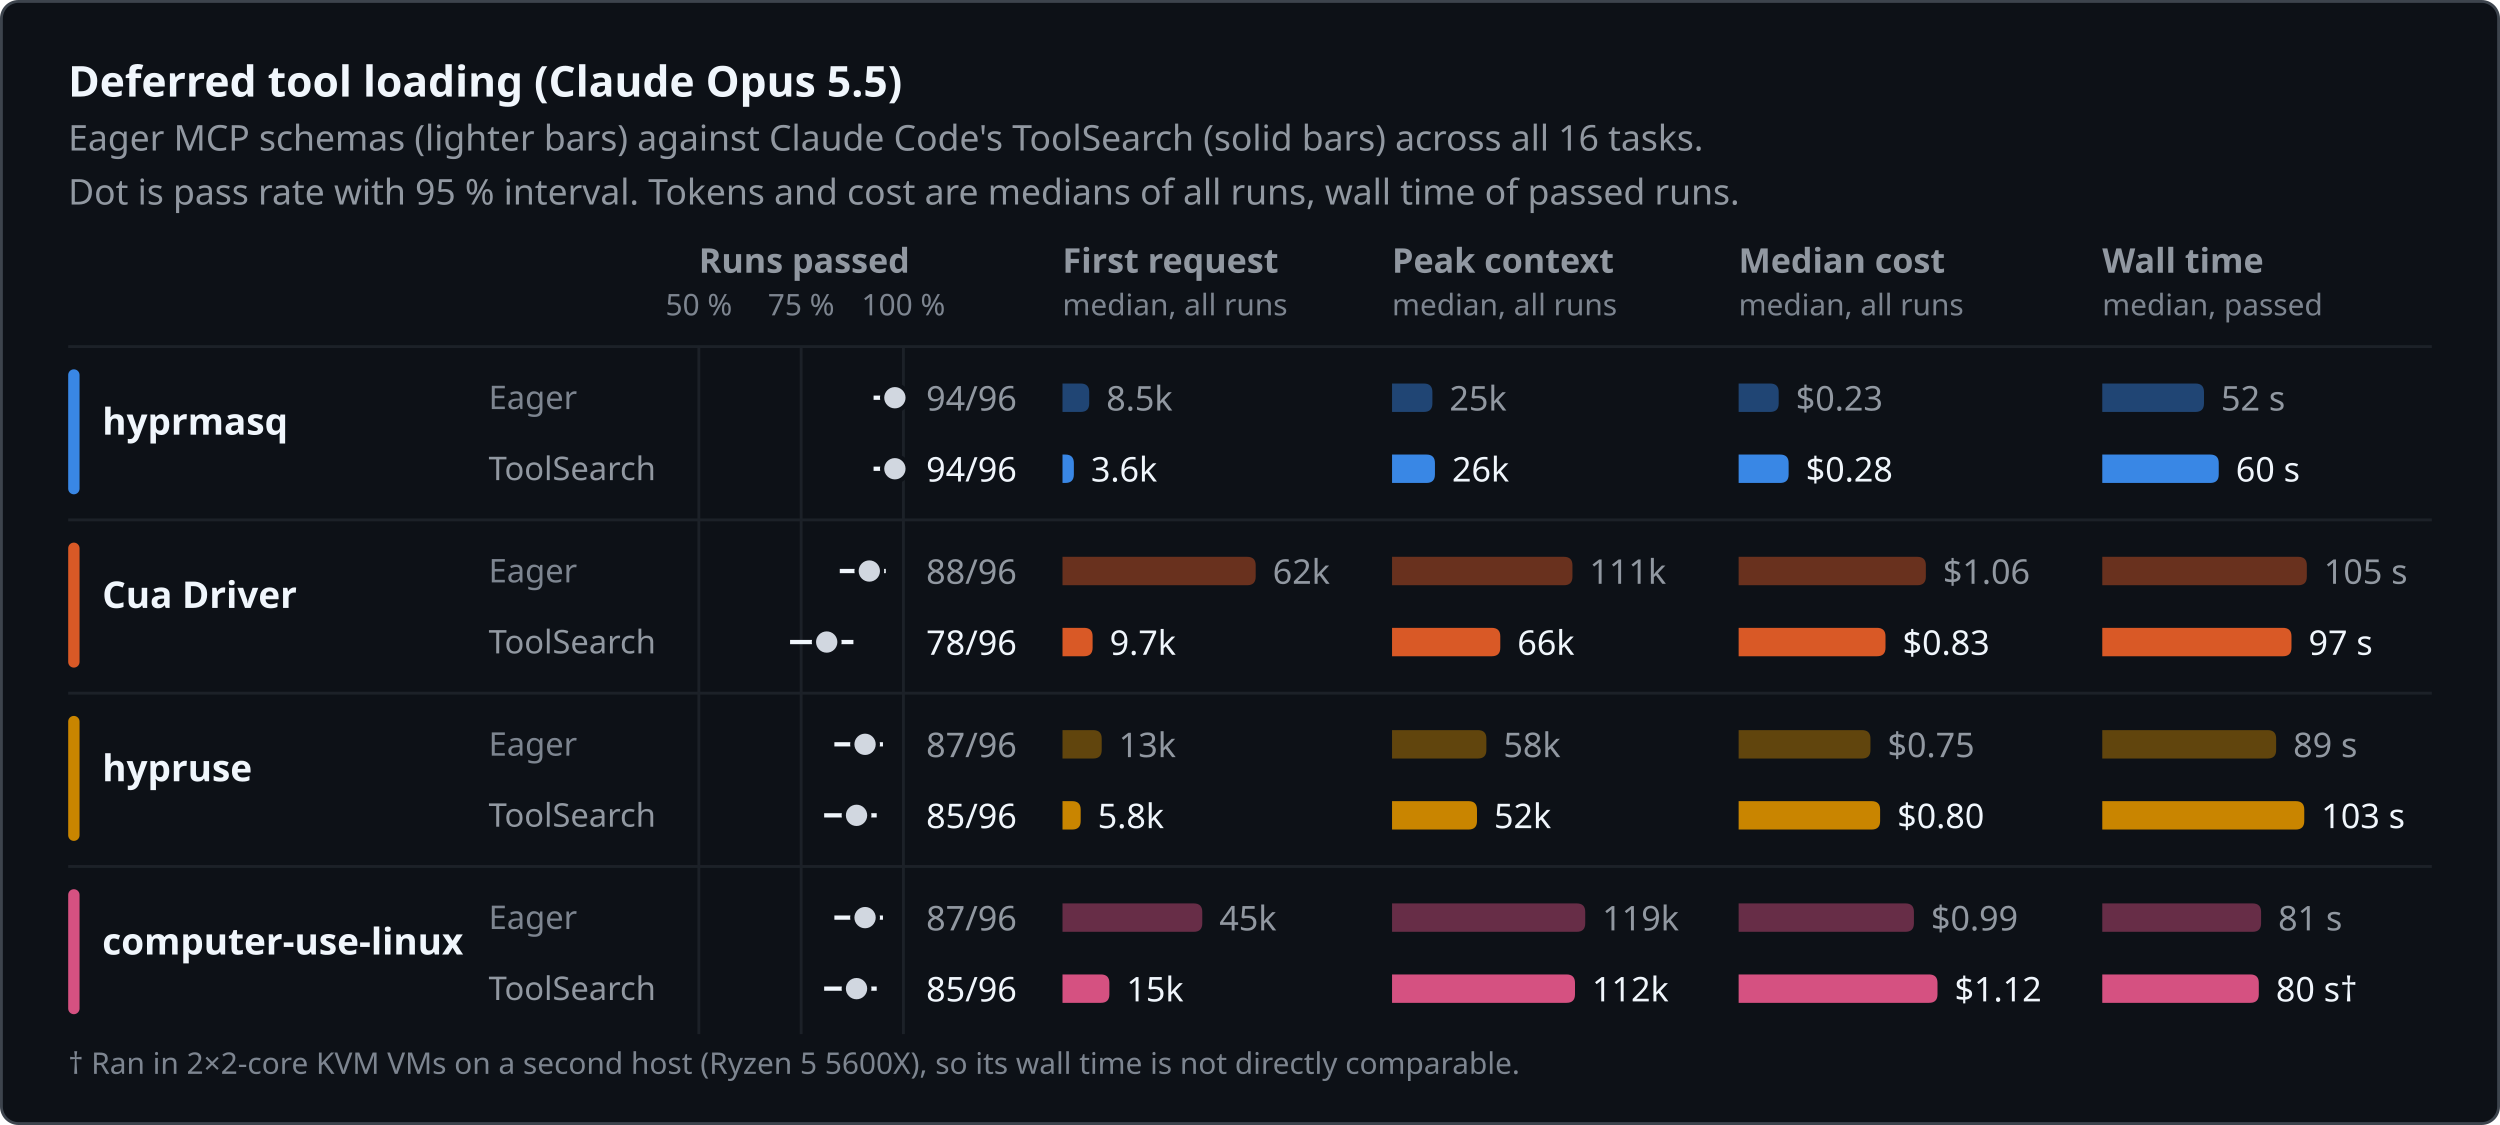
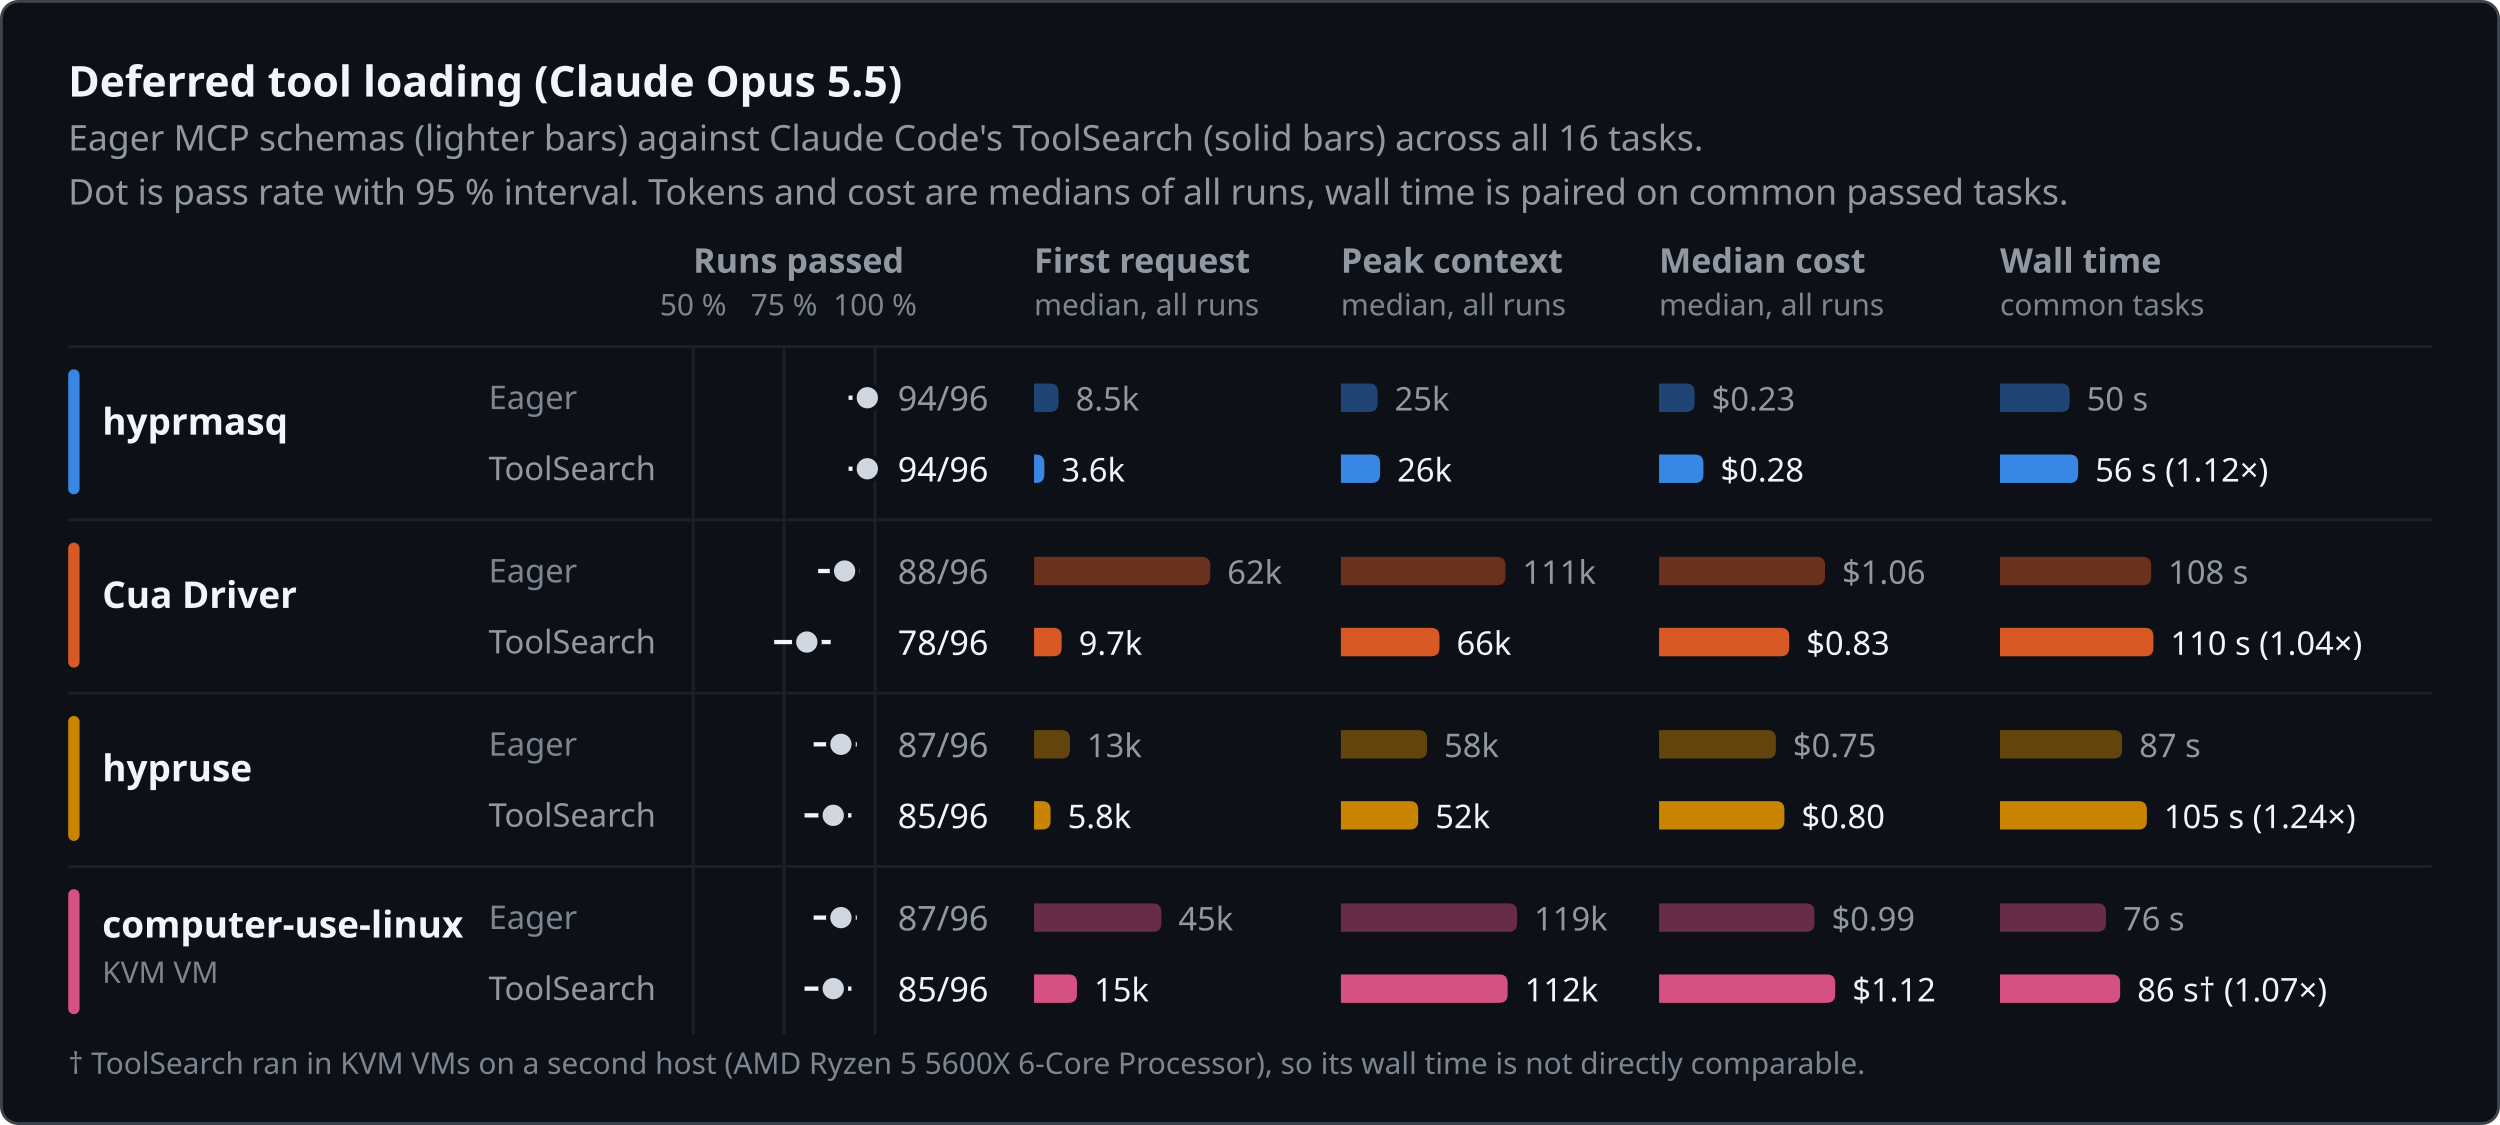
- <svg xmlns="http://www.w3.org/2000/svg" width="880" height="396" viewBox="0 0 880 396" role="img" aria-label="Per tool with Claude Opus 5.5, eager MCP schemas beside ToolSearch: runs passed with 95 % interval, median first-request tokens, median peak context, median cost per run and median wall time of passed runs.">
+ <svg xmlns="http://www.w3.org/2000/svg" width="880" height="396" viewBox="0 0 880 396" role="img" aria-label="Per tool with Claude Opus 5.5, eager MCP schemas beside ToolSearch: runs passed with 95 % interval, median first-request tokens, median peak context, median cost per run and paired wall time on common passed tasks.">
  <style>text{font-family:-apple-system, BlinkMacSystemFont, "Segoe UI", "Noto Sans", Helvetica, Arial, sans-serif;font-variant-numeric:tabular-nums}.t{fill:#f0f6fc}.t2{fill:#9198a1}.m{fill:#7d8590}.bg{fill:#0d1117;stroke:#3d444d}.grid{stroke:#1c2128;stroke-width:1}.axis{stroke:#3d444d;stroke-width:1}.tools{fill:#3987e5}.out{fill:#454c56}.dot{fill:#d1d7e0;stroke:#0d1117;stroke-width:1.5}.miss{fill:#0d1117;stroke:#f85149;stroke-width:1.75}.pass{fill:#3fb950}.fail{fill:#0d1117;stroke:#f85149;stroke-width:1.75}.cut{stroke:#0d1117;stroke-width:2}.whisker{stroke:#f0f6fc;stroke-width:1.5}.s0{fill:#3987e5}.s1{fill:#d95926}.s2{fill:#199e70}.s3{fill:#c98500}.s4{fill:#d55181}.s5{fill:#008300}.s6{fill:#9085e9}.s7{fill:#e66767}</style>
  <rect x="0.5" y="0.5" width="879" height="395" rx="6" class="bg" />
  <text x="24" y="34" class="t" font-size="15" font-weight="600">Deferred tool loading (Claude Opus 5.5)</text>
  <text x="24" y="53" class="t2" font-size="12.5">Eager MCP schemas (lighter bars) against Claude Code's ToolSearch (solid bars) across all 16 tasks.</text>
-   <text x="24" y="72" class="t2" font-size="12.5">Dot is pass rate with 95 % interval. Tokens and cost are medians of all runs, wall time of passed runs.</text>
-   <text x="246" y="96" class="t2" font-size="12" font-weight="600">Runs passed</text>
-   <text x="246" y="111" class="m" font-size="10.5" text-anchor="middle">50 %</text>
-   <text x="282" y="111" class="m" font-size="10.5" text-anchor="middle">75 %</text>
-   <text x="318" y="111" class="m" font-size="10.5" text-anchor="middle">100 %</text>
-   <text x="374" y="96" class="t2" font-size="12" font-weight="600">First request</text>
-   <text x="374" y="111" class="m" font-size="10.5">median, all runs</text>
-   <text x="490" y="96" class="t2" font-size="12" font-weight="600">Peak context</text>
-   <text x="490" y="111" class="m" font-size="10.5">median, all runs</text>
-   <text x="612" y="96" class="t2" font-size="12" font-weight="600">Median cost</text>
-   <text x="612" y="111" class="m" font-size="10.5">median, all runs</text>
-   <text x="740" y="96" class="t2" font-size="12" font-weight="600">Wall time</text>
-   <text x="740" y="111" class="m" font-size="10.5">median, passed</text>
-   <line x1="246" y1="122" x2="246" y2="364" class="grid" />
-   <line x1="282" y1="122" x2="282" y2="364" class="grid" />
-   <line x1="318" y1="122" x2="318" y2="364" class="grid" />
+   <text x="24" y="72" class="t2" font-size="12.5">Dot is pass rate with 95 % interval. Tokens and cost are medians of all runs, wall time is paired on common passed tasks.</text>
+   <text x="244" y="96" class="t2" font-size="12" font-weight="600">Runs passed</text>
+   <text x="244" y="111" class="m" font-size="10.5" text-anchor="middle">50 %</text>
+   <text x="276" y="111" class="m" font-size="10.5" text-anchor="middle">75 %</text>
+   <text x="308" y="111" class="m" font-size="10.5" text-anchor="middle">100 %</text>
+   <text x="364" y="96" class="t2" font-size="12" font-weight="600">First request</text>
+   <text x="364" y="111" class="m" font-size="10.5">median, all runs</text>
+   <text x="472" y="96" class="t2" font-size="12" font-weight="600">Peak context</text>
+   <text x="472" y="111" class="m" font-size="10.5">median, all runs</text>
+   <text x="584" y="96" class="t2" font-size="12" font-weight="600">Median cost</text>
+   <text x="584" y="111" class="m" font-size="10.5">median, all runs</text>
+   <text x="704" y="96" class="t2" font-size="12" font-weight="600">Wall time</text>
+   <text x="704" y="111" class="m" font-size="10.5">common tasks</text>
+   <line x1="244" y1="122" x2="244" y2="364" class="grid" />
+   <line x1="276" y1="122" x2="276" y2="364" class="grid" />
+   <line x1="308" y1="122" x2="308" y2="364" class="grid" />
  <line x1="24" y1="122" x2="856" y2="122" class="grid" />
  <rect x="24" y="130" width="4" height="44" class="s0" rx="2" />
  <text x="36" y="153" class="t" font-size="13" font-weight="600">hyprmasq</text>
  <text x="172" y="144" class="m" font-size="11.5">Eager</text>
-   <line x1="307.5" y1="140" x2="317.2" y2="140" class="whisker" />
-   <circle cx="315" cy="140" r="4.5" class="dot" />
-   <text x="326" y="144.5" class="t2" font-size="12">94/96</text>
-   <path d="M374 135H380.4Q383.4 135 383.4 138V142Q383.4 145 380.4 145H374Z" class="s0" fill-opacity="0.45" />
-   <text x="389.4" y="144.5" class="t2" font-size="12">8.5k</text>
-   <path d="M490 135H501.2Q504.2 135 504.2 138V142Q504.2 145 501.2 145H490Z" class="s0" fill-opacity="0.45" />
-   <text x="510.2" y="144.5" class="t2" font-size="12">25k</text>
-   <path d="M612 135H623.1Q626.1 135 626.1 138V142Q626.1 145 623.1 145H612Z" class="s0" fill-opacity="0.45" />
-   <text x="632.1" y="144.5" class="t2" font-size="12">$0.23</text>
-   <path d="M740 135H772.8Q775.8 135 775.8 138V142Q775.8 145 772.8 145H740Z" class="s0" fill-opacity="0.45" />
-   <text x="781.8" y="144.5" class="t2" font-size="12">52 s</text>
+   <line x1="298.7" y1="140" x2="307.3" y2="140" class="whisker" />
+   <circle cx="305.3" cy="140" r="4.5" class="dot" />
+   <text x="316" y="144.5" class="t2" font-size="12">94/96</text>
+   <path d="M364 135H369.6Q372.6 135 372.6 138V142Q372.6 145 369.6 145H364Z" class="s0" fill-opacity="0.45" />
+   <text x="378.6" y="144.5" class="t2" font-size="11.5">8.5k</text>
+   <path d="M472 135H481.9Q484.9 135 484.9 138V142Q484.9 145 481.9 145H472Z" class="s0" fill-opacity="0.45" />
+   <text x="490.9" y="144.5" class="t2" font-size="11.5">25k</text>
+   <path d="M584 135H593.5Q596.5 135 596.5 138V142Q596.5 145 593.5 145H584Z" class="s0" fill-opacity="0.45" />
+   <text x="602.5" y="144.5" class="t2" font-size="11.5">$0.23</text>
+   <path d="M704 135H725.5Q728.5 135 728.5 138V142Q728.5 145 725.5 145H704Z" class="s0" fill-opacity="0.45" />
+   <text x="734.5" y="144.5" class="t2" font-size="11.5">50 s</text>
  <text x="172" y="169" class="t2" font-size="11.5">ToolSearch</text>
-   <line x1="307.5" y1="165" x2="317.2" y2="165" class="whisker" />
-   <circle cx="315" cy="165" r="4.5" class="dot" />
-   <text x="326" y="169.5" class="t" font-size="12">94/96</text>
-   <path d="M374 160H375Q378 160 378 163V167Q378 170 375 170H374Z" class="s0" />
-   <text x="384" y="169.5" class="t" font-size="12">3.6k</text>
-   <path d="M490 160H502.1Q505.1 160 505.1 163V167Q505.1 170 502.1 170H490Z" class="s0" />
-   <text x="511.1" y="169.5" class="t" font-size="12">26k</text>
-   <path d="M612 160H626.6Q629.6 160 629.6 163V167Q629.6 170 626.6 170H612Z" class="s0" />
-   <text x="635.6" y="169.5" class="t" font-size="12">$0.28</text>
-   <path d="M740 160H778Q781 160 781 163V167Q781 170 778 170H740Z" class="s0" />
-   <text x="787" y="169.5" class="t" font-size="12">60 s</text>
+   <line x1="298.7" y1="165" x2="307.3" y2="165" class="whisker" />
+   <circle cx="305.3" cy="165" r="4.5" class="dot" />
+   <text x="316" y="169.5" class="t" font-size="12">94/96</text>
+   <path d="M364 160H364.6Q367.6 160 367.6 163V167Q367.6 170 364.6 170H364Z" class="s0" />
+   <text x="373.6" y="169.5" class="t" font-size="11.5">3.6k</text>
+   <path d="M472 160H482.8Q485.8 160 485.8 163V167Q485.8 170 482.8 170H472Z" class="s0" />
+   <text x="491.8" y="169.5" class="t" font-size="11.5">26k</text>
+   <path d="M584 160H596.6Q599.6 160 599.6 163V167Q599.6 170 596.6 170H584Z" class="s0" />
+   <text x="605.6" y="169.5" class="t" font-size="11.5">$0.28</text>
+   <path d="M704 160H728.5Q731.5 160 731.5 163V167Q731.5 170 728.5 170H704Z" class="s0" />
+   <text x="737.5" y="169.5" class="t" font-size="11.5">56 s (1.12×)</text>
  <line x1="24" y1="183" x2="856" y2="183" class="grid" />
  <rect x="24" y="191" width="4" height="44" class="s1" rx="2" />
  <text x="36" y="214" class="t" font-size="13" font-weight="600">Cua Driver</text>
  <text x="172" y="205" class="m" font-size="11.5">Eager</text>
-   <line x1="295.6" y1="201" x2="311.8" y2="201" class="whisker" />
-   <circle cx="306" cy="201" r="4.5" class="dot" />
-   <text x="326" y="205.5" class="t2" font-size="12">88/96</text>
-   <path d="M374 196H439Q442 196 442 199V203Q442 206 439 206H374Z" class="s1" fill-opacity="0.45" />
-   <text x="448" y="205.5" class="t2" font-size="12">62k</text>
-   <path d="M490 196H550.5Q553.5 196 553.5 199V203Q553.5 206 550.5 206H490Z" class="s1" fill-opacity="0.45" />
-   <text x="559.5" y="205.5" class="t2" font-size="12">111k</text>
-   <path d="M612 196H674.9Q677.9 196 677.9 199V203Q677.9 206 674.9 206H612Z" class="s1" fill-opacity="0.45" />
-   <text x="683.9" y="205.5" class="t2" font-size="12">$1.06</text>
-   <path d="M740 196H809Q812 196 812 199V203Q812 206 809 206H740Z" class="s1" fill-opacity="0.45" />
-   <text x="818" y="205.5" class="t2" font-size="12">105 s</text>
+   <line x1="288" y1="201" x2="302.5" y2="201" class="whisker" />
+   <circle cx="297.3" cy="201" r="4.5" class="dot" />
+   <text x="316" y="205.5" class="t2" font-size="12">88/96</text>
+   <path d="M364 196H423Q426 196 426 199V203Q426 206 423 206H364Z" class="s1" fill-opacity="0.45" />
+   <text x="432" y="205.5" class="t2" font-size="11.5">62k</text>
+   <path d="M472 196H526.9Q529.9 196 529.9 199V203Q529.9 206 526.9 206H472Z" class="s1" fill-opacity="0.45" />
+   <text x="535.9" y="205.5" class="t2" font-size="11.5">111k</text>
+   <path d="M584 196H639.4Q642.4 196 642.4 199V203Q642.4 206 639.4 206H584Z" class="s1" fill-opacity="0.45" />
+   <text x="648.4" y="205.5" class="t2" font-size="11.5">$1.06</text>
+   <path d="M704 196H754.2Q757.2 196 757.2 199V203Q757.2 206 754.2 206H704Z" class="s1" fill-opacity="0.45" />
+   <text x="763.2" y="205.5" class="t2" font-size="11.5">108 s</text>
  <text x="172" y="230" class="t2" font-size="11.5">ToolSearch</text>
-   <line x1="278.1" y1="226" x2="300.4" y2="226" class="whisker" />
-   <circle cx="291" cy="226" r="4.5" class="dot" />
-   <text x="326" y="230.5" class="t" font-size="12">78/96</text>
-   <path d="M374 221H381.6Q384.6 221 384.6 224V228Q384.6 231 381.6 231H374Z" class="s1" />
-   <text x="390.6" y="230.5" class="t" font-size="12">9.7k</text>
-   <path d="M490 221H525.1Q528.1 221 528.1 224V228Q528.1 231 525.1 231H490Z" class="s1" />
-   <text x="534.1" y="230.5" class="t" font-size="12">66k</text>
-   <path d="M612 221H660.7Q663.7 221 663.7 224V228Q663.7 231 660.7 231H612Z" class="s1" />
-   <text x="669.7" y="230.5" class="t" font-size="12">$0.83</text>
-   <path d="M740 221H803.6Q806.6 221 806.6 224V228Q806.6 231 803.6 231H740Z" class="s1" />
-   <text x="812.6" y="230.5" class="t" font-size="12">97 s</text>
+   <line x1="272.5" y1="226" x2="292.4" y2="226" class="whisker" />
+   <circle cx="284" cy="226" r="4.5" class="dot" />
+   <text x="316" y="230.5" class="t" font-size="12">78/96</text>
+   <path d="M364 221H370.7Q373.7 221 373.7 224V228Q373.7 231 370.7 231H364Z" class="s1" />
+   <text x="379.7" y="230.5" class="t" font-size="11.5">9.7k</text>
+   <path d="M472 221H503.7Q506.7 221 506.7 224V228Q506.7 231 503.7 231H472Z" class="s1" />
+   <text x="512.7" y="230.5" class="t" font-size="11.5">66k</text>
+   <path d="M584 221H626.8Q629.8 221 629.8 224V228Q629.8 231 626.8 231H584Z" class="s1" />
+   <text x="635.8" y="230.5" class="t" font-size="11.5">$0.83</text>
+   <path d="M704 221H755Q758 221 758 224V228Q758 231 755 231H704Z" class="s1" />
+   <text x="764" y="230.5" class="t" font-size="11.5">110 s (1.04×)</text>
  <line x1="24" y1="244" x2="856" y2="244" class="grid" />
  <rect x="24" y="252" width="4" height="44" class="s3" rx="2" />
  <text x="36" y="275" class="t" font-size="13" font-weight="600">hypruse</text>
  <text x="172" y="266" class="m" font-size="11.5">Eager</text>
-   <line x1="293.7" y1="262" x2="310.8" y2="262" class="whisker" />
-   <circle cx="304.5" cy="262" r="4.5" class="dot" />
-   <text x="326" y="266.5" class="t2" font-size="12">87/96</text>
-   <path d="M374 257H384.8Q387.8 257 387.8 260V264Q387.8 267 384.8 267H374Z" class="s3" fill-opacity="0.45" />
-   <text x="393.8" y="266.5" class="t2" font-size="12">13k</text>
-   <path d="M490 257H520.2Q523.2 257 523.2 260V264Q523.2 267 520.2 267H490Z" class="s3" fill-opacity="0.45" />
-   <text x="529.2" y="266.5" class="t2" font-size="12">58k</text>
-   <path d="M612 257H655.4Q658.4 257 658.4 260V264Q658.4 267 655.4 267H612Z" class="s3" fill-opacity="0.45" />
-   <text x="664.4" y="266.5" class="t2" font-size="12">$0.75</text>
-   <path d="M740 257H798.2Q801.2 257 801.2 260V264Q801.2 267 798.2 267H740Z" class="s3" fill-opacity="0.45" />
-   <text x="807.2" y="266.5" class="t2" font-size="12">89 s</text>
+   <line x1="286.4" y1="262" x2="301.6" y2="262" class="whisker" />
+   <circle cx="296" cy="262" r="4.5" class="dot" />
+   <text x="316" y="266.5" class="t2" font-size="12">87/96</text>
+   <path d="M364 257H373.6Q376.6 257 376.6 260V264Q376.6 267 373.6 267H364Z" class="s3" fill-opacity="0.45" />
+   <text x="382.6" y="266.5" class="t2" font-size="11.5">13k</text>
+   <path d="M472 257H499.3Q502.3 257 502.3 260V264Q502.3 267 499.3 267H472Z" class="s3" fill-opacity="0.45" />
+   <text x="508.3" y="266.5" class="t2" font-size="11.5">58k</text>
+   <path d="M584 257H622.1Q625.1 257 625.1 260V264Q625.1 267 622.1 267H584Z" class="s3" fill-opacity="0.45" />
+   <text x="631.1" y="266.5" class="t2" font-size="11.5">$0.75</text>
+   <path d="M704 257H744Q747 257 747 260V264Q747 267 744 267H704Z" class="s3" fill-opacity="0.45" />
+   <text x="753" y="266.5" class="t2" font-size="11.5">87 s</text>
  <text x="172" y="291" class="t2" font-size="11.5">ToolSearch</text>
-   <line x1="290.1" y1="287" x2="308.6" y2="287" class="whisker" />
-   <circle cx="301.5" cy="287" r="4.5" class="dot" />
-   <text x="326" y="291.5" class="t" font-size="12">85/96</text>
-   <path d="M374 282H377.4Q380.4 282 380.4 285V289Q380.4 292 377.4 292H374Z" class="s3" />
-   <text x="386.4" y="291.5" class="t" font-size="12">5.8k</text>
-   <path d="M490 282H516.9Q519.9 282 519.9 285V289Q519.9 292 516.9 292H490Z" class="s3" />
-   <text x="525.9" y="291.5" class="t" font-size="12">52k</text>
-   <path d="M612 282H658.8Q661.8 282 661.8 285V289Q661.8 292 658.8 292H612Z" class="s3" />
-   <text x="667.8" y="291.5" class="t" font-size="12">$0.80</text>
-   <path d="M740 282H808.1Q811.1 282 811.1 285V289Q811.1 292 808.1 292H740Z" class="s3" />
-   <text x="817.1" y="291.5" class="t" font-size="12">103 s</text>
+   <line x1="283.2" y1="287" x2="299.7" y2="287" class="whisker" />
+   <circle cx="293.3" cy="287" r="4.5" class="dot" />
+   <text x="316" y="291.5" class="t" font-size="12">85/96</text>
+   <path d="M364 282H366.8Q369.8 282 369.8 285V289Q369.8 292 366.8 292H364Z" class="s3" />
+   <text x="375.8" y="291.5" class="t" font-size="11.5">5.8k</text>
+   <path d="M472 282H496.2Q499.2 282 499.2 285V289Q499.2 292 496.2 292H472Z" class="s3" />
+   <text x="505.2" y="291.5" class="t" font-size="11.5">52k</text>
+   <path d="M584 282H625.1Q628.1 282 628.1 285V289Q628.1 292 625.1 292H584Z" class="s3" />
+   <text x="634.1" y="291.5" class="t" font-size="11.5">$0.80</text>
+   <path d="M704 282H752.7Q755.7 282 755.7 285V289Q755.7 292 752.7 292H704Z" class="s3" />
+   <text x="761.7" y="291.5" class="t" font-size="11.5">105 s (1.24×)</text>
  <line x1="24" y1="305" x2="856" y2="305" class="grid" />
  <rect x="24" y="313" width="4" height="44" class="s4" rx="2" />
-   <text x="36" y="336" class="t" font-size="13" font-weight="600">computer-use-linux</text>
+   <text x="36" y="330" class="t" font-size="13" font-weight="600">computer-use-linux</text>
+   <text x="36" y="346" class="m" font-size="10.5">KVM VM</text>
  <text x="172" y="327" class="m" font-size="11.5">Eager</text>
-   <line x1="293.7" y1="323" x2="310.8" y2="323" class="whisker" />
-   <circle cx="304.5" cy="323" r="4.5" class="dot" />
-   <text x="326" y="327.5" class="t2" font-size="12">87/96</text>
-   <path d="M374 318H420.2Q423.2 318 423.2 321V325Q423.2 328 420.2 328H374Z" class="s4" fill-opacity="0.45" />
-   <text x="429.2" y="327.5" class="t2" font-size="12">45k</text>
-   <path d="M490 318H555Q558 318 558 321V325Q558 328 555 328H490Z" class="s4" fill-opacity="0.45" />
-   <text x="564" y="327.5" class="t2" font-size="12">119k</text>
-   <path d="M612 318H670.7Q673.7 318 673.7 321V325Q673.7 328 670.7 328H612Z" class="s4" fill-opacity="0.45" />
-   <text x="679.7" y="327.5" class="t2" font-size="12">$0.99</text>
-   <path d="M740 318H792.9Q795.9 318 795.9 321V325Q795.9 328 792.9 328H740Z" class="s4" fill-opacity="0.45" />
-   <text x="801.9" y="327.5" class="t2" font-size="12">81 s</text>
+   <line x1="286.4" y1="323" x2="301.6" y2="323" class="whisker" />
+   <circle cx="296" cy="323" r="4.5" class="dot" />
+   <text x="316" y="327.5" class="t2" font-size="12">87/96</text>
+   <path d="M364 318H405.8Q408.8 318 408.8 321V325Q408.8 328 405.8 328H364Z" class="s4" fill-opacity="0.45" />
+   <text x="414.8" y="327.5" class="t2" font-size="11.5">45k</text>
+   <path d="M472 318H531Q534 318 534 321V325Q534 328 531 328H472Z" class="s4" fill-opacity="0.45" />
+   <text x="540" y="327.5" class="t2" font-size="11.5">119k</text>
+   <path d="M584 318H635.7Q638.7 318 638.7 321V325Q638.7 328 635.7 328H584Z" class="s4" fill-opacity="0.45" />
+   <text x="644.7" y="327.5" class="t2" font-size="11.5">$0.99</text>
+   <path d="M704 318H738.3Q741.3 318 741.3 321V325Q741.3 328 738.3 328H704Z" class="s4" fill-opacity="0.45" />
+   <text x="747.3" y="327.5" class="t2" font-size="11.5">76 s</text>
  <text x="172" y="352" class="t2" font-size="11.5">ToolSearch</text>
-   <line x1="290.1" y1="348" x2="308.6" y2="348" class="whisker" />
-   <circle cx="301.5" cy="348" r="4.5" class="dot" />
-   <text x="326" y="352.5" class="t" font-size="12">85/96</text>
-   <path d="M374 343H387.5Q390.5 343 390.5 346V350Q390.5 353 387.5 353H374Z" class="s4" />
-   <text x="396.5" y="352.5" class="t" font-size="12">15k</text>
-   <path d="M490 343H551.4Q554.4 343 554.4 346V350Q554.4 353 551.4 353H490Z" class="s4" />
-   <text x="560.4" y="352.5" class="t" font-size="12">112k</text>
-   <path d="M612 343H679Q682 343 682 346V350Q682 353 679 353H612Z" class="s4" />
-   <text x="688" y="352.5" class="t" font-size="12">$1.12</text>
-   <path d="M740 343H792.1Q795.1 343 795.1 346V350Q795.1 353 792.1 353H740Z" class="s4" />
-   <text x="801.1" y="352.5" class="t" font-size="12">80 s†</text>
-   <text x="24" y="378" class="m" font-size="10.5">† Ran in 2×2-core KVM VMs on a second host (Ryzen 5 5600X), so its wall time is not directly comparable.</text>
+   <line x1="283.2" y1="348" x2="299.7" y2="348" class="whisker" />
+   <circle cx="293.3" cy="348" r="4.5" class="dot" />
+   <text x="316" y="352.5" class="t" font-size="12">85/96</text>
+   <path d="M364 343H376.1Q379.1 343 379.1 346V350Q379.1 353 376.1 353H364Z" class="s4" />
+   <text x="385.1" y="352.5" class="t" font-size="11.5">15k</text>
+   <path d="M472 343H527.7Q530.7 343 530.7 346V350Q530.7 353 527.7 353H472Z" class="s4" />
+   <text x="536.7" y="352.5" class="t" font-size="11.5">112k</text>
+   <path d="M584 343H643Q646 343 646 346V350Q646 353 643 353H584Z" class="s4" />
+   <text x="652" y="352.5" class="t" font-size="11.5">$1.12</text>
+   <path d="M704 343H743.3Q746.3 343 746.3 346V350Q746.3 353 743.3 353H704Z" class="s4" />
+   <text x="752.3" y="352.5" class="t" font-size="11.5">86 s† (1.07×)</text>
+   <text x="24" y="378" class="m" font-size="10.5">† ToolSearch ran in KVM VMs on a second host (AMD Ryzen 5 5600X 6-Core Processor), so its wall time is not directly comparable.</text>
</svg>
